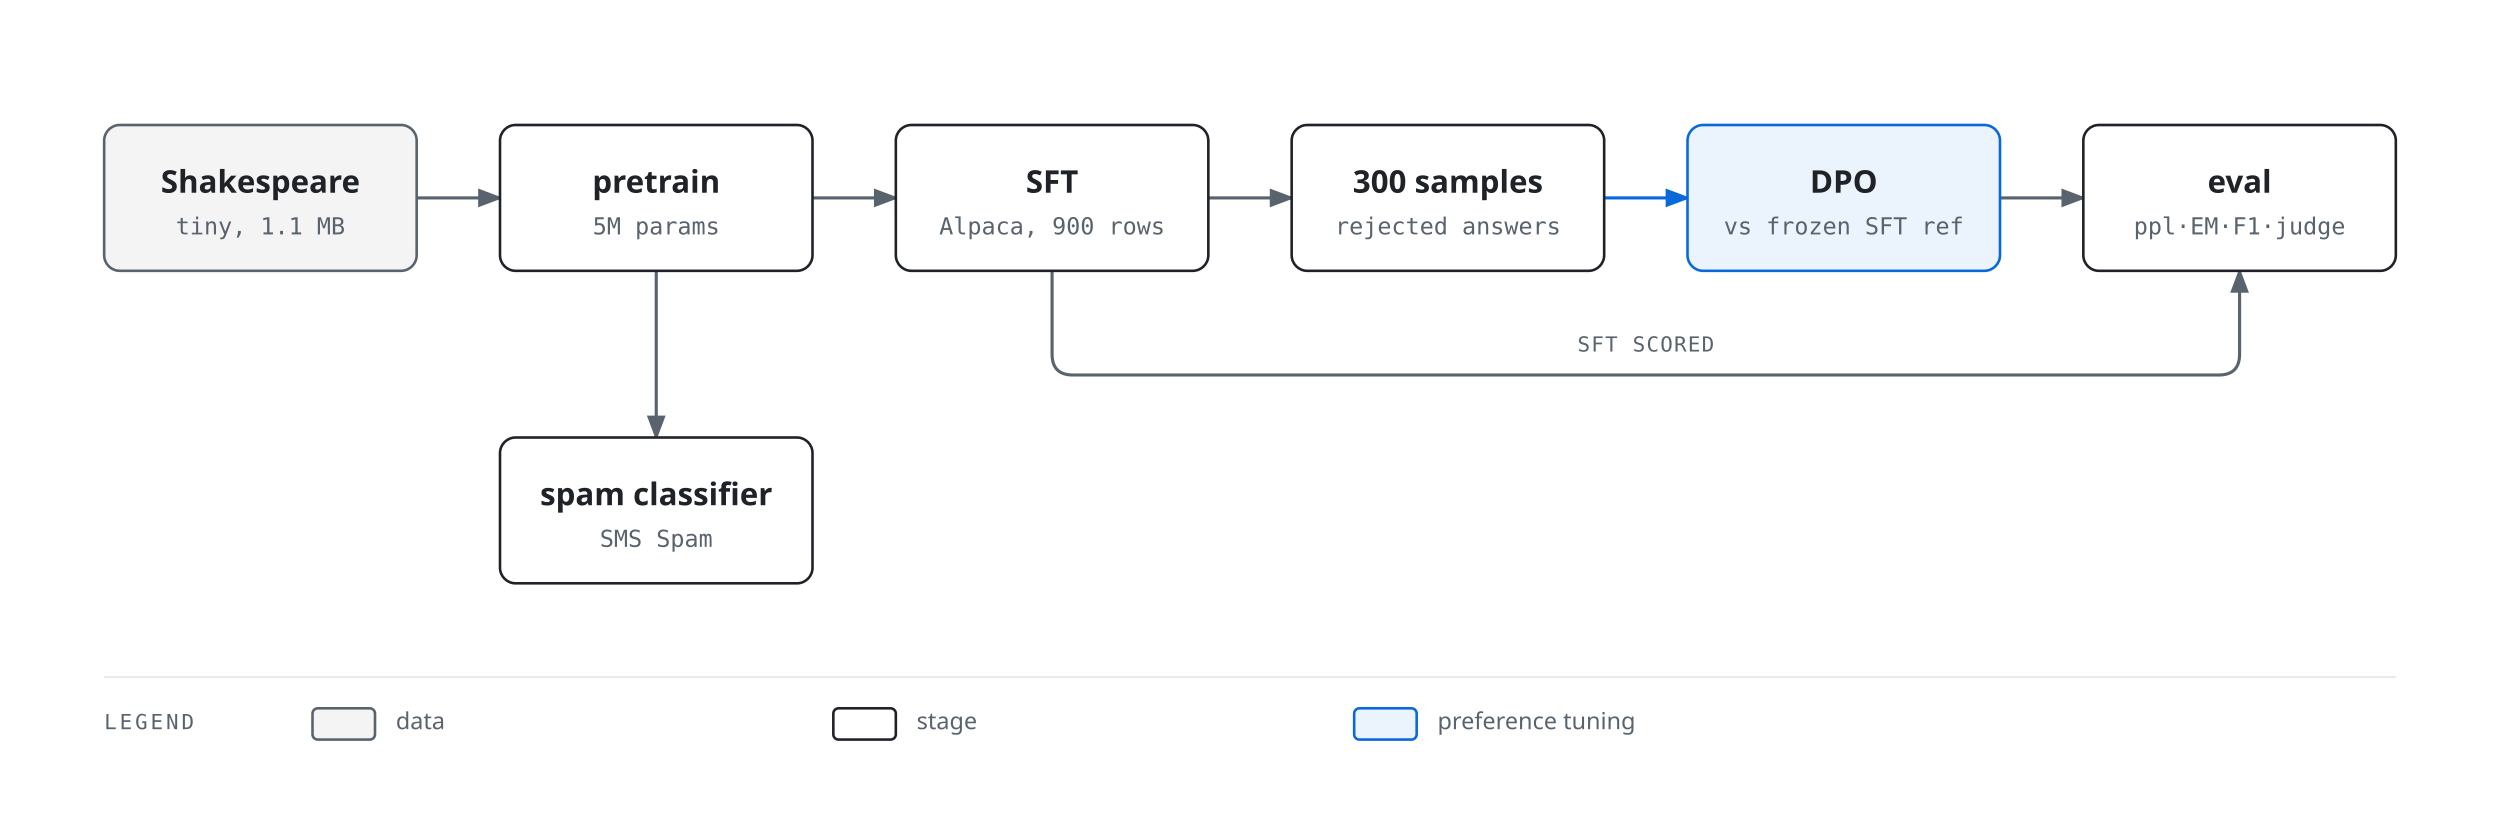
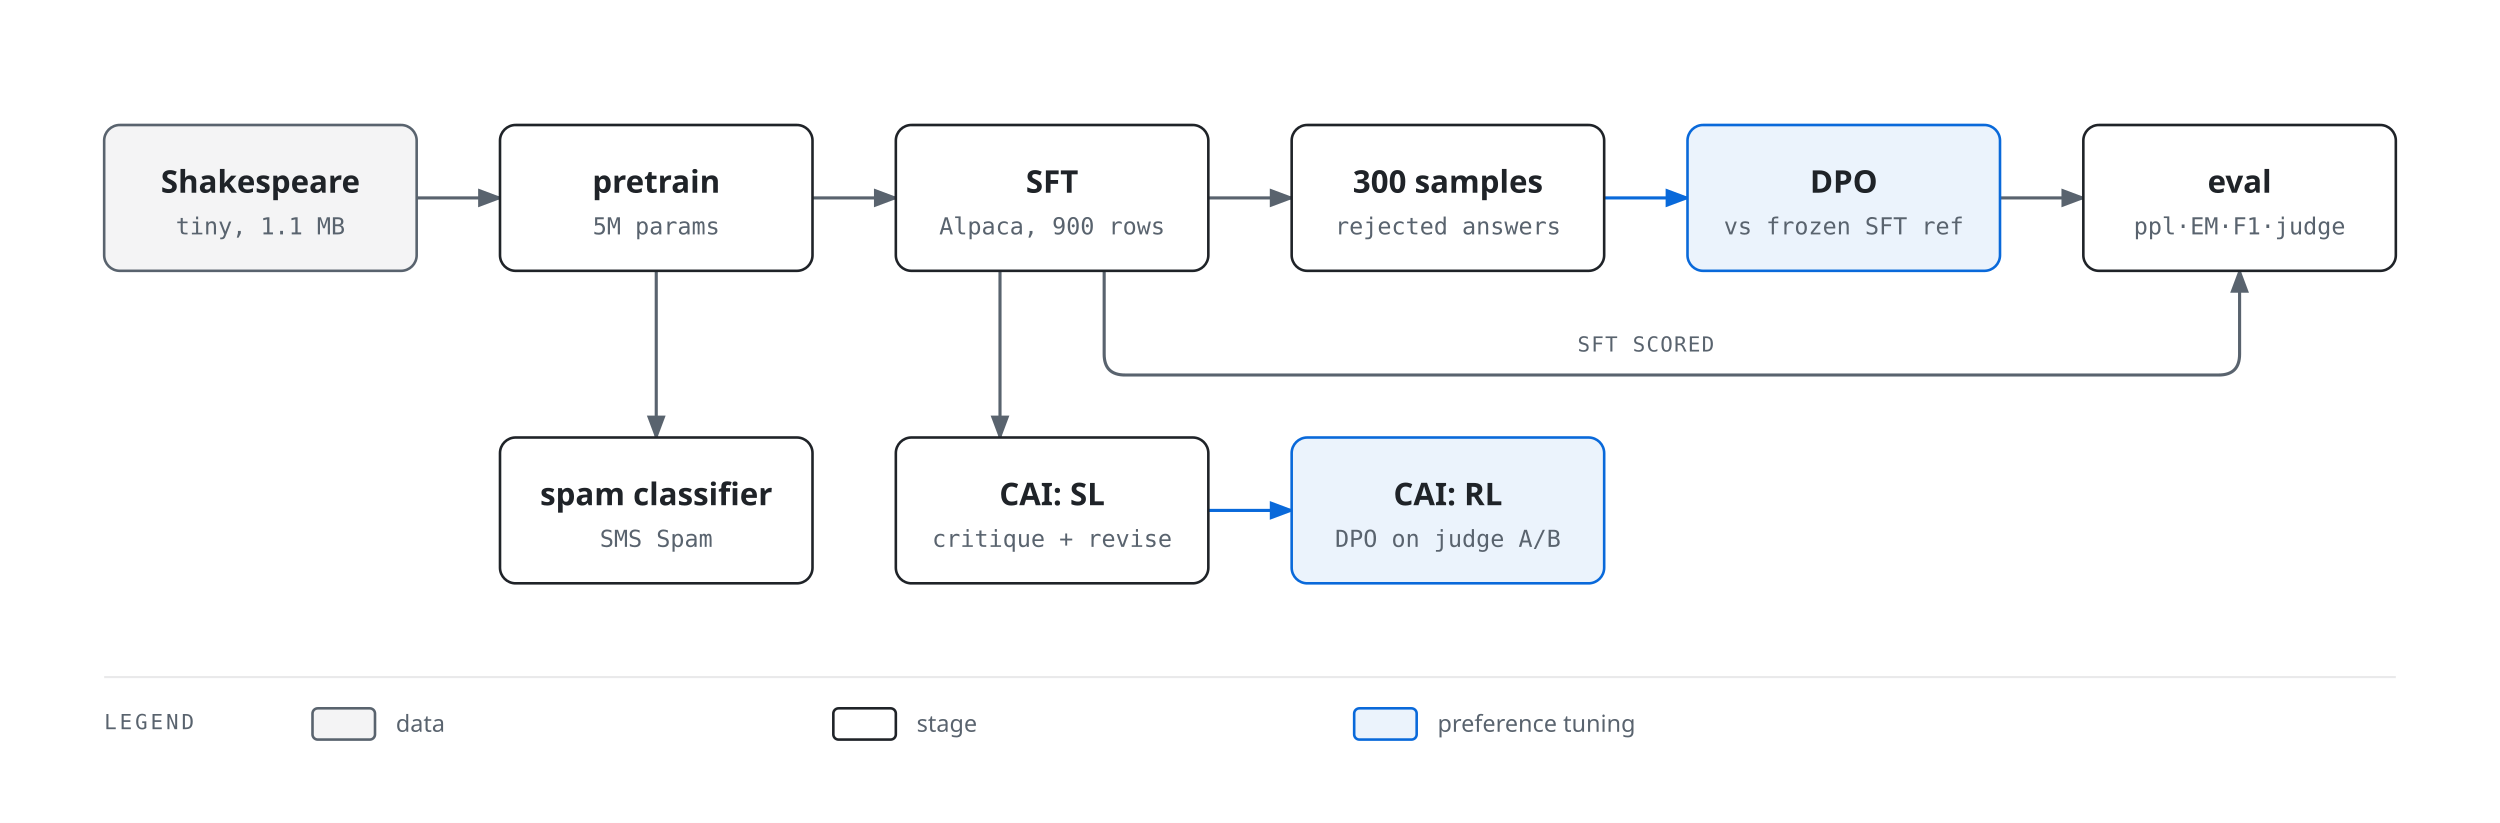
<svg xmlns="http://www.w3.org/2000/svg" viewBox="0 0 960 316" role="img" aria-labelledby="minigpt-pipeline-title minigpt-pipeline-desc" id="minigpt-pipeline-root">
  <defs>
-     <style>#minigpt-pipeline-root { font-family: -apple-system, BlinkMacSystemFont, 'Segoe UI', 'Noto Sans', Helvetica, Arial, sans-serif; color: #1f2328; }
-       #minigpt-pipeline-root .diagram-container { width: 100%; overflow-x: auto; }
-       @media print {
- #minigpt-pipeline-root .diagram-container { overflow-x: visible; }
- }</style>
+     <style>
+ #minigpt-pipeline-root .n { fill: #1f2328; font-size: 12px; font-weight: 600; font-family: -apple-system, BlinkMacSystemFont, 'Segoe UI', 'Noto Sans', Helvetica, Arial, sans-serif; text-anchor: middle; }
+ #minigpt-pipeline-root .s { fill: #59636e; font-size: 9px; font-family: ui-monospace, SFMono-Regular, 'SF Mono', Menlo, Consolas, monospace; text-anchor: middle; }
+ #minigpt-pipeline-root .lbl { fill: #59636e; font-size: 8px; font-family: ui-monospace, SFMono-Regular, 'SF Mono', Menlo, Consolas, monospace; text-anchor: middle; letter-spacing: 0.06em; }
+ #minigpt-pipeline-root .leg { fill: #59636e; font-size: 9px; font-family: -apple-system, BlinkMacSystemFont, 'Segoe UI', 'Noto Sans', Helvetica, Arial, sans-serif; }
+ #minigpt-pipeline-root .mask { fill: #ffffff; }
+ #minigpt-pipeline-root .stage { fill: #ffffff; stroke: #1f2328; stroke-width: 1; }
+ #minigpt-pipeline-root .data { fill: #1f2328; fill-opacity: 0.05; stroke: #59636e; stroke-width: 1; }
+ #minigpt-pipeline-root .acc { fill: #0969da; fill-opacity: 0.08; stroke: #0969da; stroke-width: 1; }
+ #minigpt-pipeline-root .a { fill: none; stroke: #59636e; stroke-width: 1.2; marker-end: url(#minigpt-pipeline-arrow); }
+ #minigpt-pipeline-root .aa { fill: none; stroke: #0969da; stroke-width: 1.2; marker-end: url(#minigpt-pipeline-arrow-accent); }
+ </style>
    <marker id="minigpt-pipeline-arrow" markerWidth="8" markerHeight="6" refX="7" refY="3" orient="auto">
      <polygon points="0 0, 8 3, 0 6" fill="#59636e" />
    </marker>
    <marker id="minigpt-pipeline-arrow-accent" markerWidth="8" markerHeight="6" refX="7" refY="3" orient="auto">
      <polygon points="0 0, 8 3, 0 6" fill="#0969da" />
    </marker>
-     <marker id="minigpt-pipeline-arrow-link" markerWidth="8" markerHeight="6" refX="7" refY="3" orient="auto">
-       <polygon points="0 0, 8 3, 0 6" fill="#0969da" />
-     </marker>
  </defs>
  <rect width="100%" height="100%" fill="#ffffff" />
-   <path d="M 160,76 L 192,76" fill="none" stroke="#59636e" stroke-width="1.2" marker-end="url(#minigpt-pipeline-arrow)" />
-   <path d="M 312,76 L 344,76" fill="none" stroke="#59636e" stroke-width="1.2" marker-end="url(#minigpt-pipeline-arrow)" />
-   <path d="M 464,76 L 496,76" fill="none" stroke="#59636e" stroke-width="1.2" marker-end="url(#minigpt-pipeline-arrow)" />
-   <path d="M 616,76 L 648,76" fill="none" stroke="#0969da" stroke-width="1.2" marker-end="url(#minigpt-pipeline-arrow-accent)" />
-   <path d="M 768,76 L 800,76" fill="none" stroke="#59636e" stroke-width="1.2" marker-end="url(#minigpt-pipeline-arrow)" />
-   <path d="M 252,104 L 252,168" fill="none" stroke="#59636e" stroke-width="1.2" marker-end="url(#minigpt-pipeline-arrow)" />
-   <path d="M 404,104 V 136 Q 404,144 412,144 H 852 Q 860,144 860,136 V 104" fill="none" stroke="#59636e" stroke-width="1.2" marker-end="url(#minigpt-pipeline-arrow)" />
-   <rect x="602" y="126" width="60" height="12" rx="2" fill="#ffffff" />
-   <text x="632" y="135" fill="#59636e" font-size="8" font-family="ui-monospace, SFMono-Regular, 'SF Mono', Menlo, Consolas, monospace" text-anchor="middle" letter-spacing="0.06em">SFT SCORED</text>
-   <rect x="40" y="48" width="120" height="56" rx="6" fill="#ffffff" />
-   <rect x="40" y="48" width="120" height="56" rx="6" fill="#1f2328" stroke="#59636e" stroke-width="1" fill-opacity="0.05" />
-   <text x="100" y="74" fill="#1f2328" font-size="12" font-weight="600" font-family="-apple-system, BlinkMacSystemFont, 'Segoe UI', 'Noto Sans', Helvetica, Arial, sans-serif" text-anchor="middle">Shakespeare</text>
-   <text x="100" y="90" fill="#59636e" font-size="9" font-family="ui-monospace, SFMono-Regular, 'SF Mono', Menlo, Consolas, monospace" text-anchor="middle">tiny, 1.1 MB</text>
-   <rect x="192" y="48" width="120" height="56" rx="6" fill="#ffffff" />
-   <rect x="192" y="48" width="120" height="56" rx="6" fill="#ffffff" stroke="#1f2328" stroke-width="1" />
-   <text x="252" y="74" fill="#1f2328" font-size="12" font-weight="600" font-family="-apple-system, BlinkMacSystemFont, 'Segoe UI', 'Noto Sans', Helvetica, Arial, sans-serif" text-anchor="middle">pretrain</text>
-   <text x="252" y="90" fill="#59636e" font-size="9" font-family="ui-monospace, SFMono-Regular, 'SF Mono', Menlo, Consolas, monospace" text-anchor="middle">5M params</text>
-   <rect x="344" y="48" width="120" height="56" rx="6" fill="#ffffff" />
-   <rect x="344" y="48" width="120" height="56" rx="6" fill="#ffffff" stroke="#1f2328" stroke-width="1" />
-   <text x="404" y="74" fill="#1f2328" font-size="12" font-weight="600" font-family="-apple-system, BlinkMacSystemFont, 'Segoe UI', 'Noto Sans', Helvetica, Arial, sans-serif" text-anchor="middle">SFT</text>
-   <text x="404" y="90" fill="#59636e" font-size="9" font-family="ui-monospace, SFMono-Regular, 'SF Mono', Menlo, Consolas, monospace" text-anchor="middle">Alpaca, 900 rows</text>
-   <rect x="496" y="48" width="120" height="56" rx="6" fill="#ffffff" />
-   <rect x="496" y="48" width="120" height="56" rx="6" fill="#ffffff" stroke="#1f2328" stroke-width="1" />
-   <text x="556" y="74" fill="#1f2328" font-size="12" font-weight="600" font-family="-apple-system, BlinkMacSystemFont, 'Segoe UI', 'Noto Sans', Helvetica, Arial, sans-serif" text-anchor="middle">300 samples</text>
-   <text x="556" y="90" fill="#59636e" font-size="9" font-family="ui-monospace, SFMono-Regular, 'SF Mono', Menlo, Consolas, monospace" text-anchor="middle">rejected answers</text>
-   <rect x="648" y="48" width="120" height="56" rx="6" fill="#ffffff" />
-   <rect x="648" y="48" width="120" height="56" rx="6" fill="#0969da" stroke="#0969da" stroke-width="1" fill-opacity="0.08" />
-   <text x="708" y="74" fill="#1f2328" font-size="12" font-weight="600" font-family="-apple-system, BlinkMacSystemFont, 'Segoe UI', 'Noto Sans', Helvetica, Arial, sans-serif" text-anchor="middle">DPO</text>
-   <text x="708" y="90" fill="#59636e" font-size="9" font-family="ui-monospace, SFMono-Regular, 'SF Mono', Menlo, Consolas, monospace" text-anchor="middle">vs frozen SFT ref</text>
-   <rect x="800" y="48" width="120" height="56" rx="6" fill="#ffffff" />
-   <rect x="800" y="48" width="120" height="56" rx="6" fill="#ffffff" stroke="#1f2328" stroke-width="1" />
-   <text x="860" y="74" fill="#1f2328" font-size="12" font-weight="600" font-family="-apple-system, BlinkMacSystemFont, 'Segoe UI', 'Noto Sans', Helvetica, Arial, sans-serif" text-anchor="middle">eval</text>
-   <text x="860" y="90" fill="#59636e" font-size="9" font-family="ui-monospace, SFMono-Regular, 'SF Mono', Menlo, Consolas, monospace" text-anchor="middle">ppl·EM·F1·judge</text>
-   <rect x="192" y="168" width="120" height="56" rx="6" fill="#ffffff" />
-   <rect x="192" y="168" width="120" height="56" rx="6" fill="#ffffff" stroke="#1f2328" stroke-width="1" />
-   <text x="252" y="194" fill="#1f2328" font-size="12" font-weight="600" font-family="-apple-system, BlinkMacSystemFont, 'Segoe UI', 'Noto Sans', Helvetica, Arial, sans-serif" text-anchor="middle">spam classifier</text>
-   <text x="252" y="210" fill="#59636e" font-size="9" font-family="ui-monospace, SFMono-Regular, 'SF Mono', Menlo, Consolas, monospace" text-anchor="middle">SMS Spam</text>
+   <path class="a" d="M 160,76 L 192,76" />
+   <path class="a" d="M 312,76 L 344,76" />
+   <path class="a" d="M 464,76 L 496,76" />
+   <path class="aa" d="M 616,76 L 648,76" />
+   <path class="a" d="M 768,76 L 800,76" />
+   <path class="a" d="M 252,104 L 252,168" />
+   <path class="a" d="M 424,104 V 136 Q 424,144 432,144 H 852 Q 860,144 860,136 V 104" />
+   <path class="a" d="M 384,104 L 384,168" />
+   <path class="aa" d="M 464,196 L 496,196" />
+   <rect class="mask" x="602" y="126" width="60" height="12" rx="2" />
+   <text class="lbl" x="632" y="135">SFT SCORED</text>
+   <rect class="mask" x="40" y="48" width="120" height="56" rx="6" />
+   <rect class="data" x="40" y="48" width="120" height="56" rx="6" />
+   <text class="n" x="100" y="74">Shakespeare</text>
+   <text class="s" x="100" y="90">tiny, 1.1 MB</text>
+   <rect class="stage" x="192" y="48" width="120" height="56" rx="6" />
+   <text class="n" x="252" y="74">pretrain</text>
+   <text class="s" x="252" y="90">5M params</text>
+   <rect class="stage" x="344" y="48" width="120" height="56" rx="6" />
+   <text class="n" x="404" y="74">SFT</text>
+   <text class="s" x="404" y="90">Alpaca, 900 rows</text>
+   <rect class="stage" x="496" y="48" width="120" height="56" rx="6" />
+   <text class="n" x="556" y="74">300 samples</text>
+   <text class="s" x="556" y="90">rejected answers</text>
+   <rect class="mask" x="648" y="48" width="120" height="56" rx="6" />
+   <rect class="acc" x="648" y="48" width="120" height="56" rx="6" />
+   <text class="n" x="708" y="74">DPO</text>
+   <text class="s" x="708" y="90">vs frozen SFT ref</text>
+   <rect class="stage" x="800" y="48" width="120" height="56" rx="6" />
+   <text class="n" x="860" y="74">eval</text>
+   <text class="s" x="860" y="90">ppl·EM·F1·judge</text>
+   <rect class="stage" x="192" y="168" width="120" height="56" rx="6" />
+   <text class="n" x="252" y="194">spam classifier</text>
+   <text class="s" x="252" y="210">SMS Spam</text>
+   <rect class="stage" x="344" y="168" width="120" height="56" rx="6" />
+   <text class="n" x="404" y="194">CAI: SL</text>
+   <text class="s" x="404" y="210">critique + revise</text>
+   <rect class="mask" x="496" y="168" width="120" height="56" rx="6" />
+   <rect class="acc" x="496" y="168" width="120" height="56" rx="6" />
+   <text class="n" x="556" y="194">CAI: RL</text>
+   <text class="s" x="556" y="210">DPO on judge A/B</text>
  <line x1="40" y1="260" x2="920" y2="260" stroke="#1f2328" stroke-width="0.8" stroke-opacity="0.10" />
  <text x="40" y="280" fill="#59636e" font-size="8" font-family="ui-monospace, SFMono-Regular, 'SF Mono', Menlo, Consolas, monospace" letter-spacing="0.14em">LEGEND</text>
-   <rect x="120" y="272" width="24" height="12" rx="2" fill="#1f2328" stroke="#59636e" stroke-width="1" fill-opacity="0.05" />
-   <text x="152" y="280" fill="#59636e" font-size="9" font-family="-apple-system, BlinkMacSystemFont, 'Segoe UI', 'Noto Sans', Helvetica, Arial, sans-serif">data</text>
-   <rect x="320" y="272" width="24" height="12" rx="2" fill="#ffffff" stroke="#1f2328" stroke-width="1" />
-   <text x="352" y="280" fill="#59636e" font-size="9" font-family="-apple-system, BlinkMacSystemFont, 'Segoe UI', 'Noto Sans', Helvetica, Arial, sans-serif">stage</text>
-   <rect x="520" y="272" width="24" height="12" rx="2" fill="#0969da" stroke="#0969da" stroke-width="1" fill-opacity="0.08" />
-   <text x="552" y="280" fill="#59636e" font-size="9" font-family="-apple-system, BlinkMacSystemFont, 'Segoe UI', 'Noto Sans', Helvetica, Arial, sans-serif">preference tuning</text>
+   <rect class="data" x="120" y="272" width="24" height="12" rx="2" />
+   <text class="leg" x="152" y="281">data</text>
+   <rect class="stage" x="320" y="272" width="24" height="12" rx="2" />
+   <text class="leg" x="352" y="281">stage</text>
+   <rect class="acc" x="520" y="272" width="24" height="12" rx="2" />
+   <text class="leg" x="552" y="281">preference tuning</text>
</svg>
